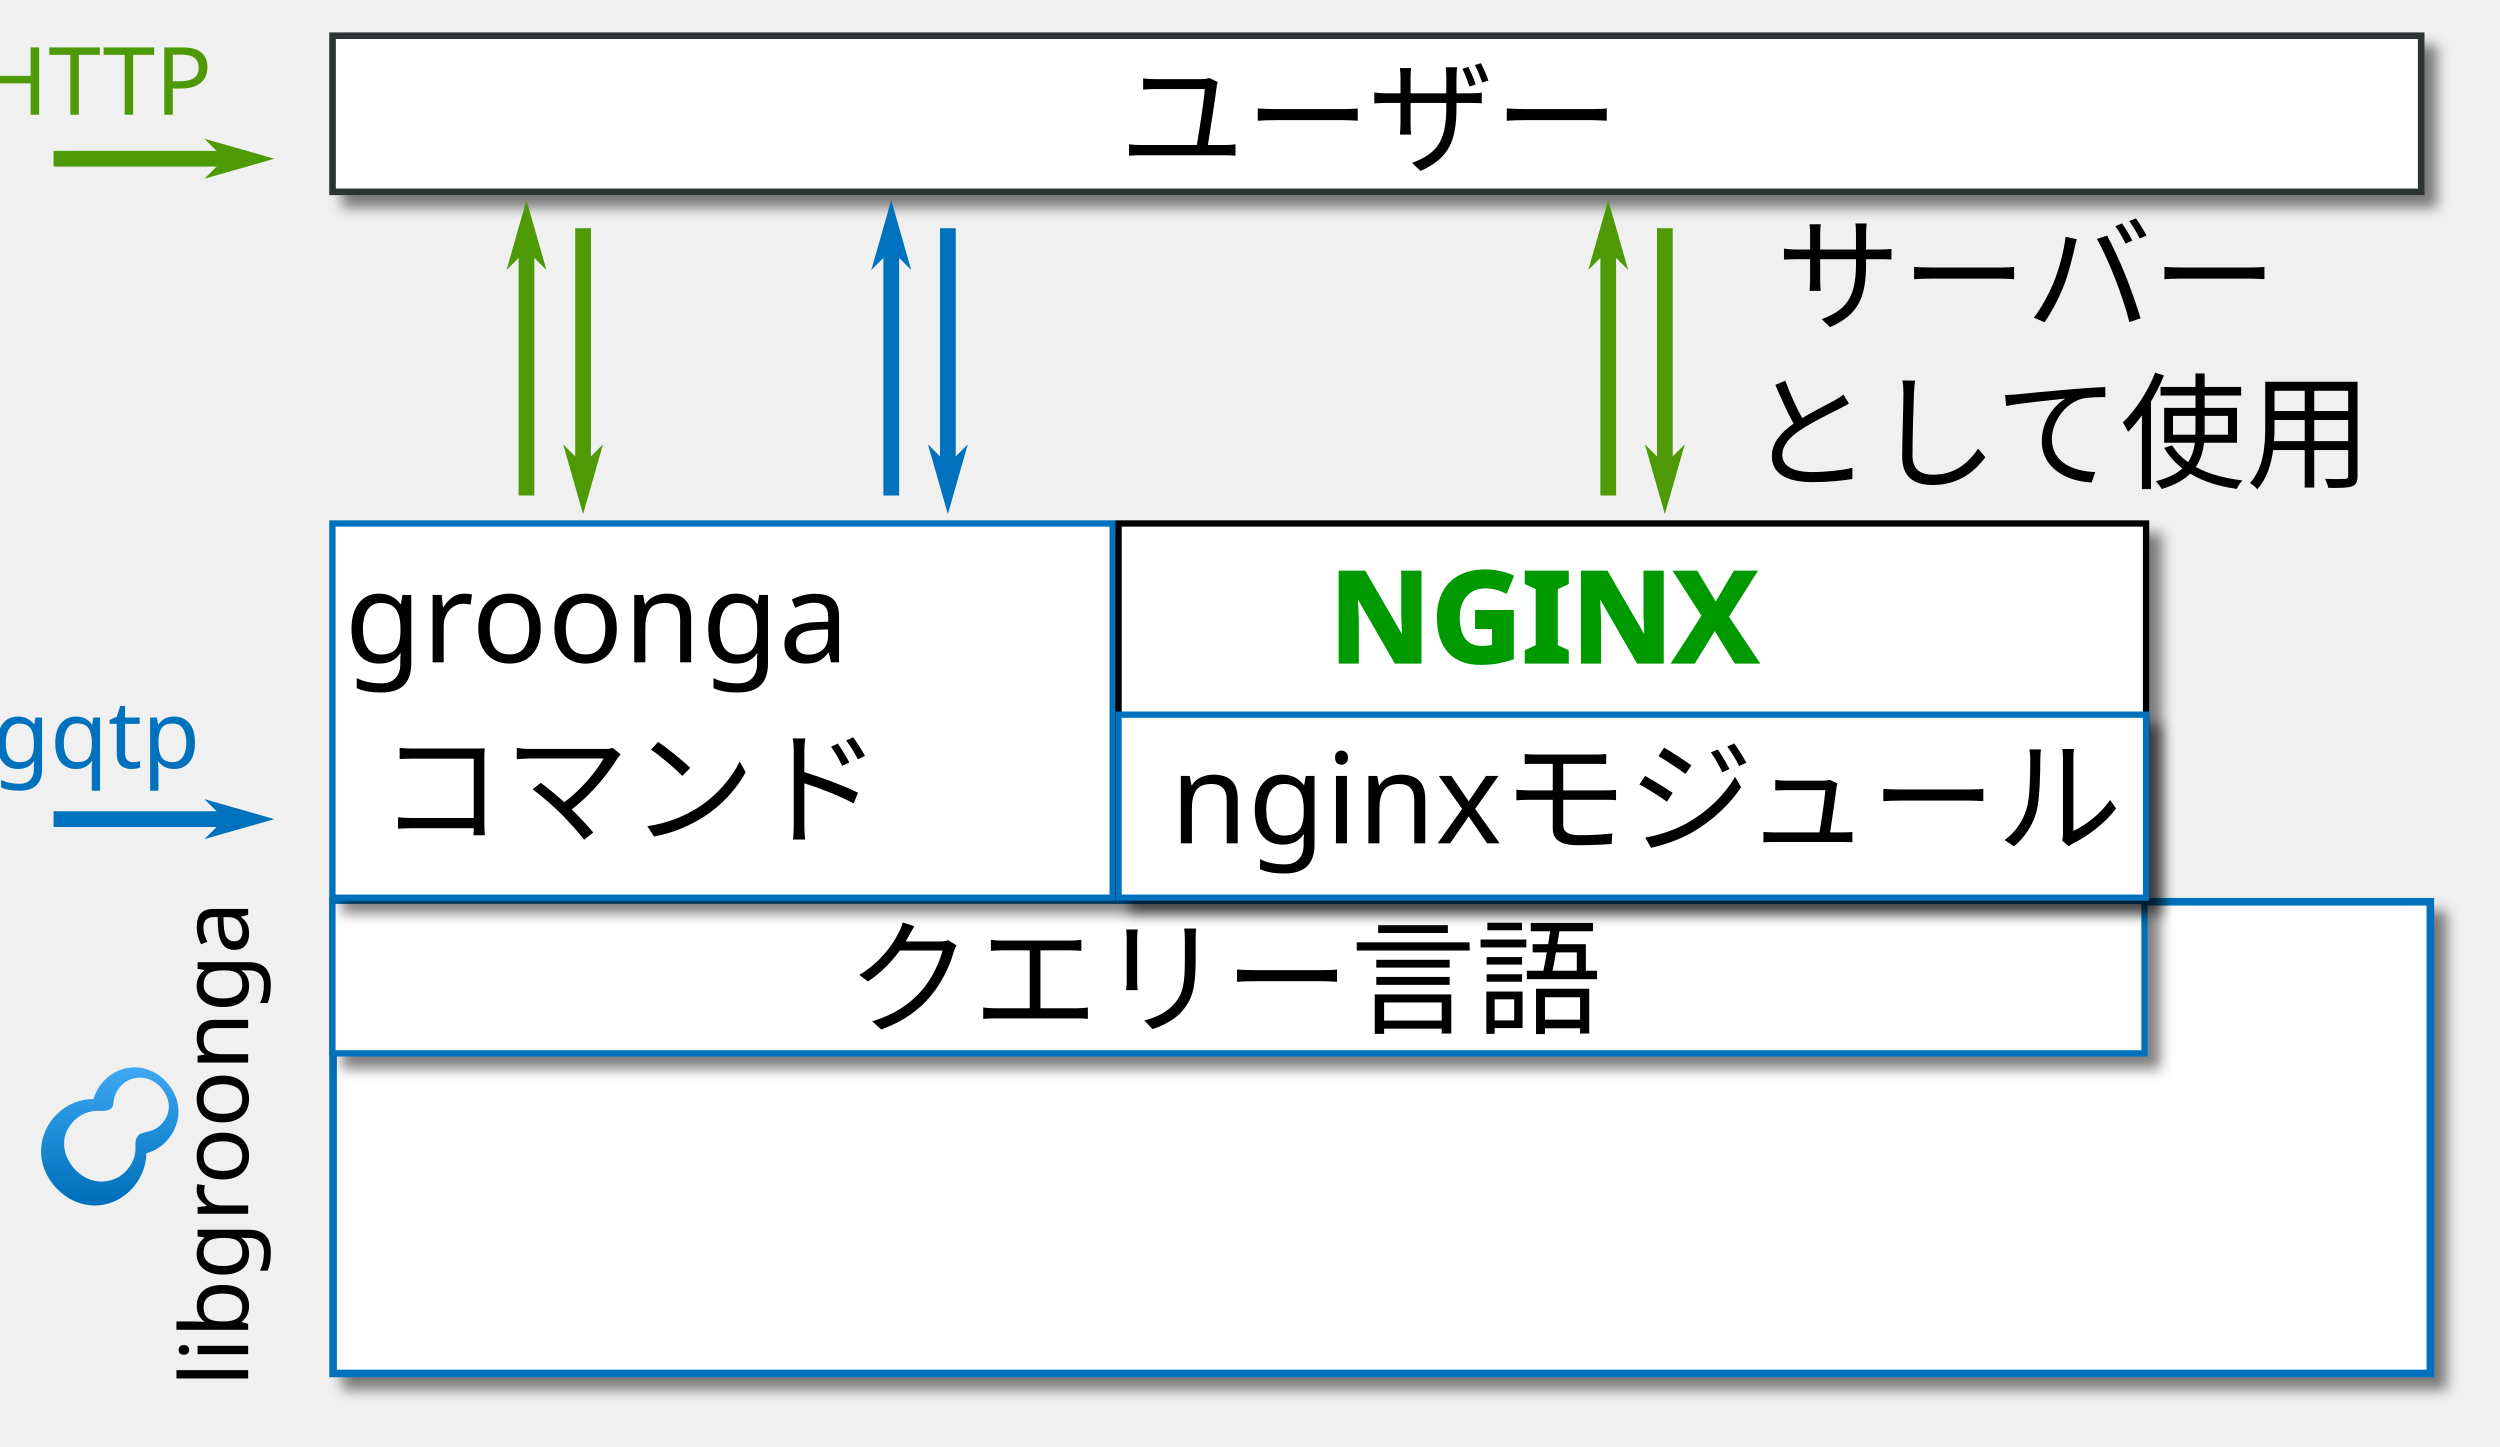
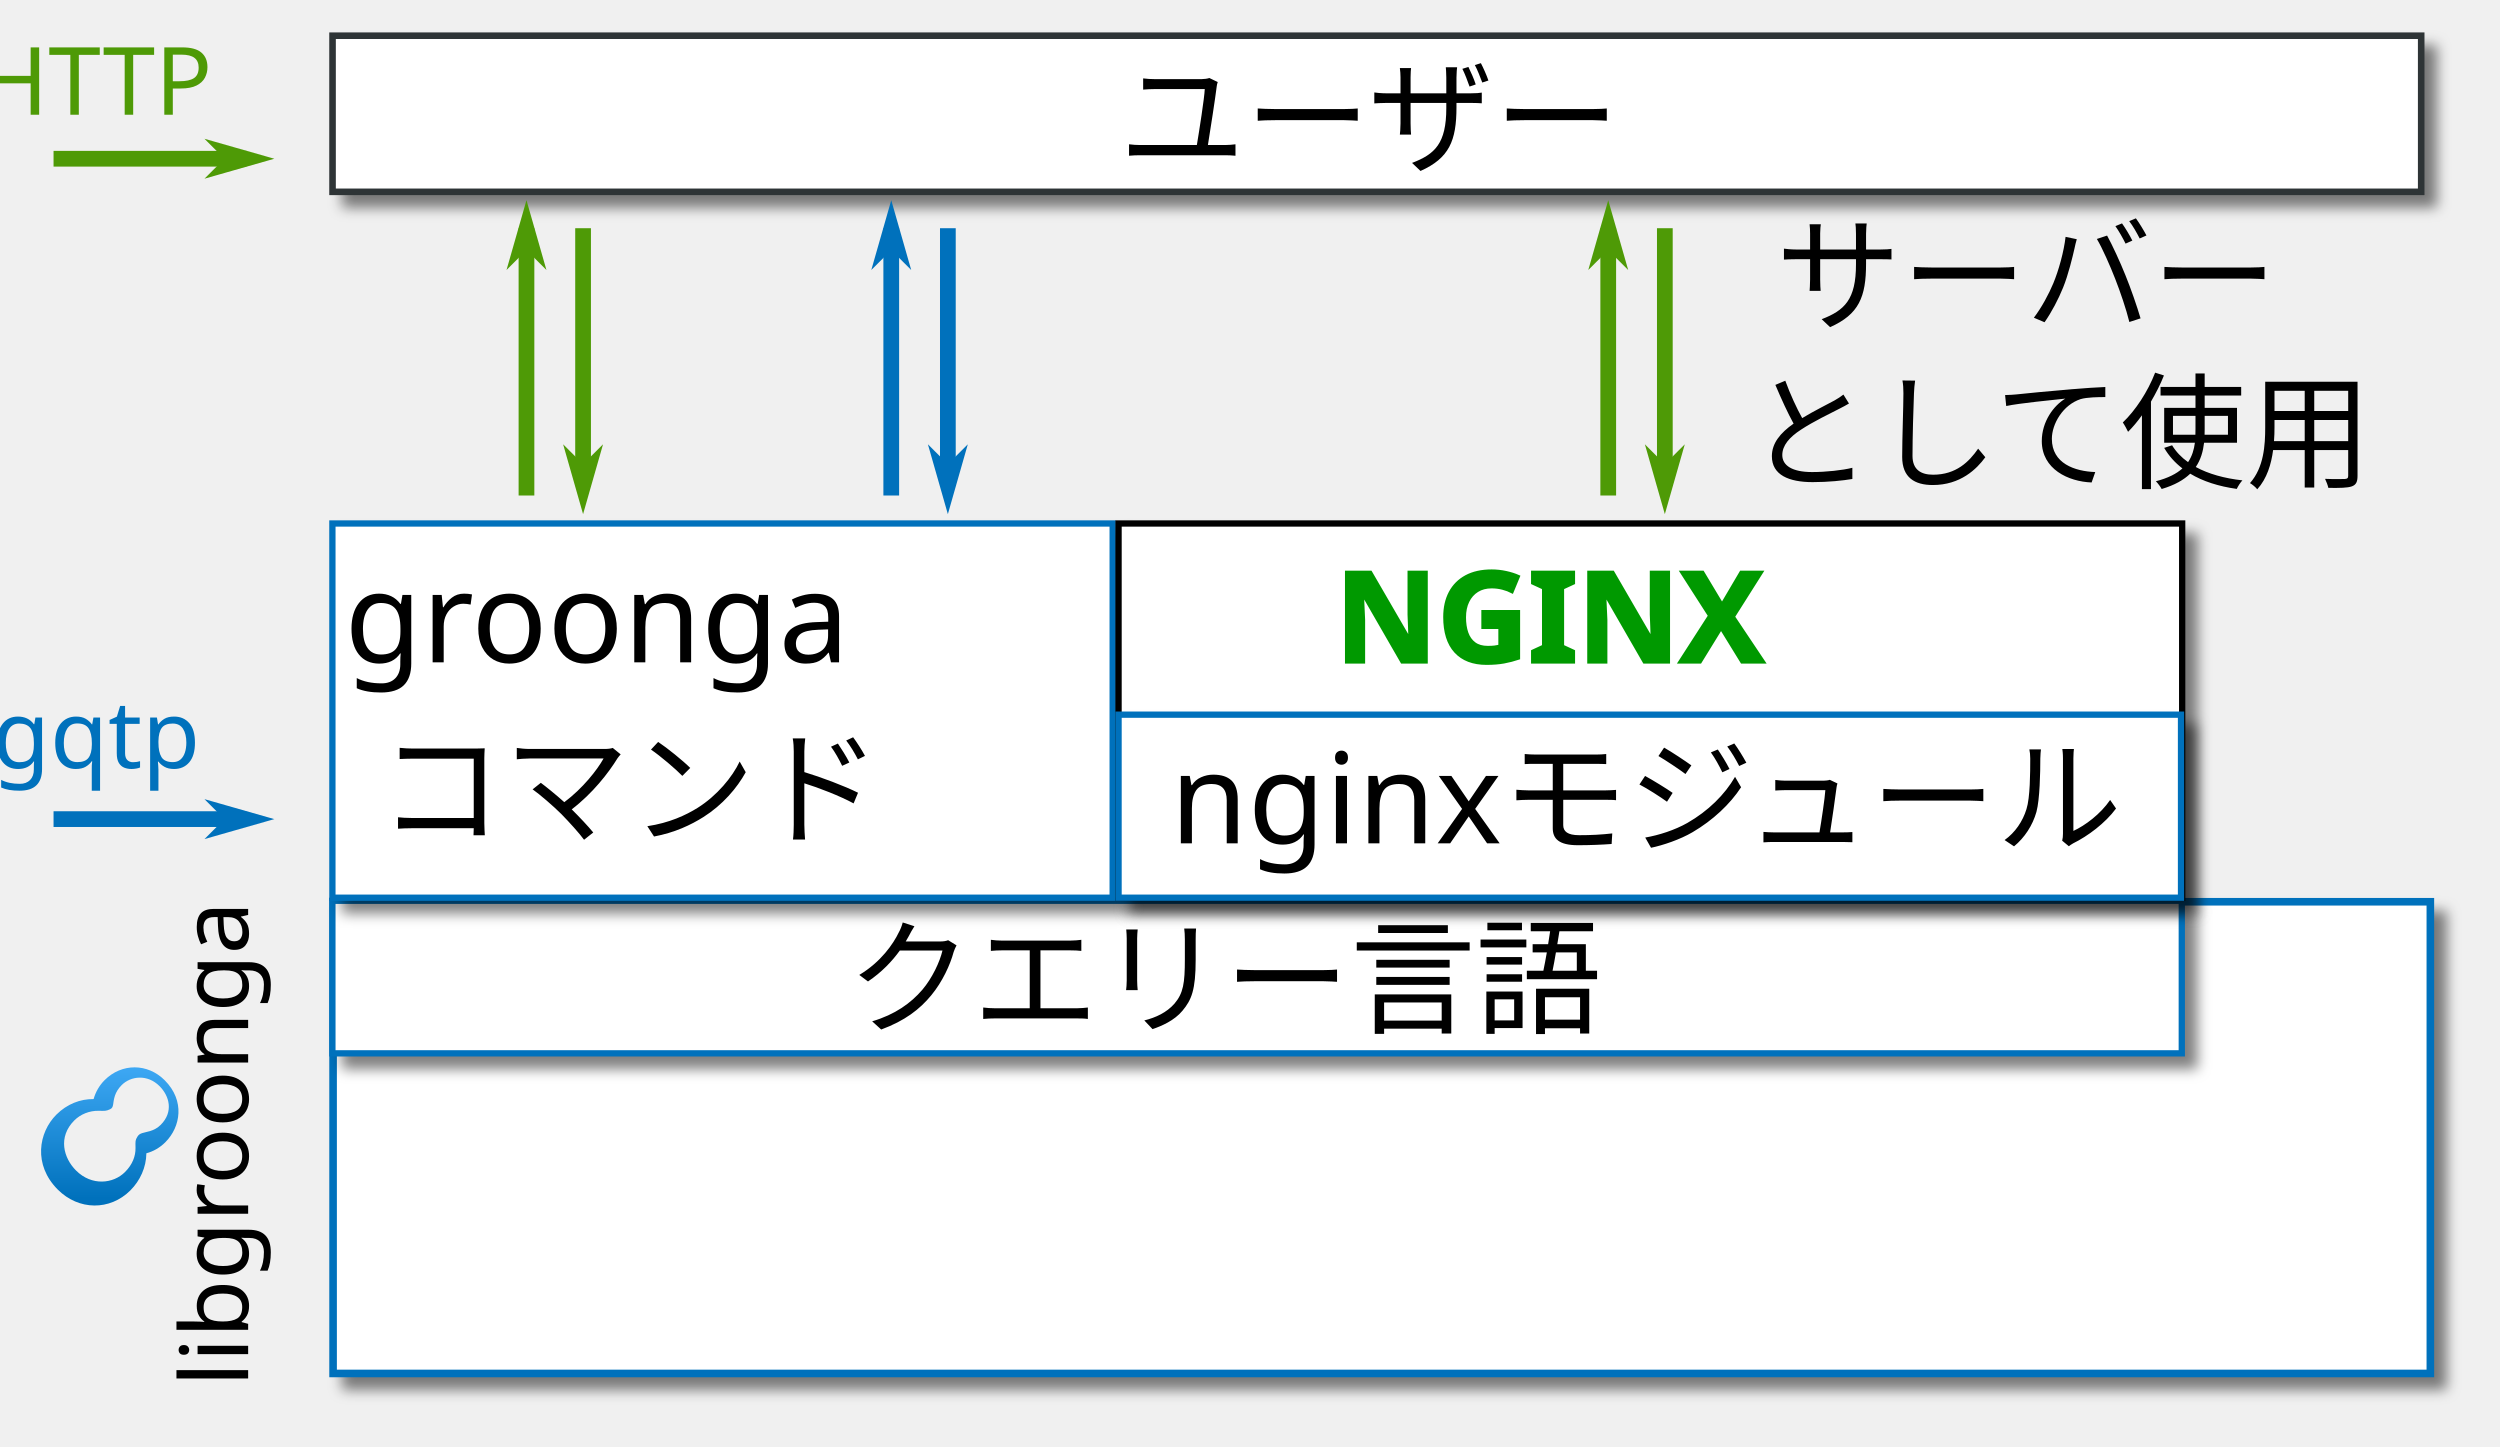
<svg xmlns="http://www.w3.org/2000/svg" xmlns:xlink="http://www.w3.org/1999/xlink" width="795" height="460" id="svg2" version="1.1">
  <defs id="defs4">
    <marker orient="auto" refY="0" refX="0" id="Arrow1Send" style="overflow:visible">
      <path id="path4041" d="M 0,0 5,-5 -12.5,0 5,5 0,0 z" style="fill-rule:evenodd;stroke:#000000;stroke-width:1pt;marker-start:none" transform="matrix(-0.2,0,0,-0.2,-1.2,0)" />
    </marker>
    <marker style="overflow:visible" id="Arrow1SendHTTP" refX="0" refY="0" orient="auto">
      <path transform="matrix(-0.2,0,0,-0.2,-1.2,0)" style="fill:#4e9a06;fill-rule:evenodd;stroke:#4e9a06;stroke-width:1pt;marker-start:none" d="M 0,0 5,-5 -12.5,0 5,5 0,0 z" id="path6054" />
    </marker>
    <marker orient="auto" refY="0" refX="0" id="Arrow1SendCLI" style="overflow:visible">
      <path id="path6066" d="M 0,0 5,-5 -12.5,0 5,5 0,0 z" style="fill:#8f5902;fill-rule:evenodd;stroke:#8f5902;stroke-width:1pt;marker-start:none" transform="matrix(-0.2,0,0,-0.2,-1.2,0)" />
    </marker>
    <marker style="overflow:visible" id="Arrow1Sendgqtp" refX="0" refY="0" orient="auto">
      <path transform="matrix(-0.2,0,0,-0.2,-1.2,0)" style="fill:#0071bc;fill-rule:evenodd;stroke:#0071bc;stroke-width:1pt;marker-start:none" d="M 0,0 5,-5 -12.5,0 5,5 0,0 z" id="path6070" />
    </marker>
    <marker orient="auto" refY="0" refX="0" id="Arrow1SendAPI" style="overflow:visible">
      <path id="path6062" d="M 0,0 5,-5 -12.5,0 5,5 0,0 z" style="fill:#a40000;fill-rule:evenodd;stroke:#a40000;stroke-width:1pt;marker-start:none" transform="matrix(-0.2,0,0,-0.2,-1.2,0)" />
    </marker>
    <marker orient="auto" refY="0" refX="0" id="Arrow1SendSQL" style="overflow:visible">
      <path id="path6058" d="M 0,0 5,-5 -12.5,0 5,5 0,0 z" style="fill:#ff931e;fill-rule:evenodd;stroke:#ff931e;stroke-width:1pt;marker-start:none" transform="matrix(-0.2,0,0,-0.2,-1.2,0)" />
    </marker>
    <marker orient="auto" refY="0" refX="0" id="Arrow1Lend" style="overflow:visible">
      <path id="path3840" d="M 0,0 5,-5 -12.5,0 5,5 0,0 z" style="fill-rule:evenodd;stroke:#000000;stroke-width:1pt;marker-start:none" transform="matrix(-0.8,0,0,-0.8,-10,0)" />
    </marker>
    <filter id="filter3755" width="1.5" height="1.5" x="-0.25" y="-0.25" color-interpolation-filters="sRGB">
      <feGaussianBlur id="feGaussianBlur3757" in="SourceAlpha" stdDeviation="2" result="blur" />
      <feColorMatrix id="feColorMatrix3759" result="bluralpha" type="matrix" values="1 0 0 0 0 0 1 0 0 0 0 0 1 0 0 0 0 0 0.5 0 " />
      <feOffset id="feOffset3761" in="bluralpha" dx="4" dy="4" result="offsetBlur" />
      <feMerge id="feMerge3763">
        <feMergeNode id="feMergeNode3765" in="offsetBlur" />
        <feMergeNode id="feMergeNode3767" in="SourceGraphic" />
      </feMerge>
    </filter>
    <filter id="filter5131" width="1.5" height="1.5" x="-0.25" y="-0.25" color-interpolation-filters="sRGB">
      <feGaussianBlur id="feGaussianBlur5133" in="SourceAlpha" stdDeviation="2" result="blur" />
      <feColorMatrix id="feColorMatrix5135" result="bluralpha" type="matrix" values="1 0 0 0 0 0 1 0 0 0 0 0 1 0 0 0 0 0 0.5 0 " />
      <feOffset id="feOffset5137" in="bluralpha" dx="4" dy="4" result="offsetBlur" />
      <feMerge id="feMerge5139">
        <feMergeNode id="feMergeNode5141" in="offsetBlur" />
        <feMergeNode id="feMergeNode5143" in="SourceGraphic" />
      </feMerge>
    </filter>
    <filter id="filter5180" width="1.5" height="1.5" x="-0.25" y="-0.25" color-interpolation-filters="sRGB">
      <feGaussianBlur id="feGaussianBlur5182" in="SourceAlpha" stdDeviation="2" result="blur" />
      <feColorMatrix id="feColorMatrix5184" result="bluralpha" type="matrix" values="1 0 0 0 0 0 1 0 0 0 0 0 1 0 0 0 0 0 0.5 0 " />
      <feOffset id="feOffset5186" in="bluralpha" dx="4" dy="4" result="offsetBlur" />
      <feMerge id="feMerge5188">
        <feMergeNode id="feMergeNode5190" in="offsetBlur" />
        <feMergeNode id="feMergeNode5192" in="SourceGraphic" />
      </feMerge>
    </filter>
    <filter id="filter5194" width="1.5" height="1.5" x="-0.25" y="-0.25" color-interpolation-filters="sRGB">
      <feGaussianBlur id="feGaussianBlur5196" in="SourceAlpha" stdDeviation="2" result="blur" />
      <feColorMatrix id="feColorMatrix5198" result="bluralpha" type="matrix" values="1 0 0 0 0 0 1 0 0 0 0 0 1 0 0 0 0 0 0.5 0 " />
      <feOffset id="feOffset5200" in="bluralpha" dx="4" dy="4" result="offsetBlur" />
      <feMerge id="feMerge5202">
        <feMergeNode id="feMergeNode5204" in="offsetBlur" />
        <feMergeNode id="feMergeNode5206" in="SourceGraphic" />
      </feMerge>
    </filter>
    <filter id="filter5222" width="1.5" height="1.5" x="-0.25" y="-0.25" color-interpolation-filters="sRGB">
      <feGaussianBlur id="feGaussianBlur5224" in="SourceAlpha" stdDeviation="2" result="blur" />
      <feColorMatrix id="feColorMatrix5226" result="bluralpha" type="matrix" values="1 0 0 0 0 0 1 0 0 0 0 0 1 0 0 0 0 0 0.5 0 " />
      <feOffset id="feOffset5228" in="bluralpha" dx="4" dy="4" result="offsetBlur" />
      <feMerge id="feMerge5230">
        <feMergeNode id="feMergeNode5232" in="offsetBlur" />
        <feMergeNode id="feMergeNode5234" in="SourceGraphic" />
      </feMerge>
    </filter>
    <filter id="filter5236" width="1.5" height="1.5" x="-0.25" y="-0.25" color-interpolation-filters="sRGB">
      <feGaussianBlur id="feGaussianBlur5238" in="SourceAlpha" stdDeviation="2" result="blur" />
      <feColorMatrix id="feColorMatrix5240" result="bluralpha" type="matrix" values="1 0 0 0 0 0 1 0 0 0 0 0 1 0 0 0 0 0 0.5 0 " />
      <feOffset id="feOffset5242" in="bluralpha" dx="4" dy="4" result="offsetBlur" />
      <feMerge id="feMerge5244">
        <feMergeNode id="feMergeNode5246" in="offsetBlur" />
        <feMergeNode id="feMergeNode5248" in="SourceGraphic" />
      </feMerge>
    </filter>
    <filter id="filter5250" width="1.5" height="1.5" x="-0.25" y="-0.25" color-interpolation-filters="sRGB">
      <feGaussianBlur id="feGaussianBlur5252" in="SourceAlpha" stdDeviation="2" result="blur" />
      <feColorMatrix id="feColorMatrix5254" result="bluralpha" type="matrix" values="1 0 0 0 0 0 1 0 0 0 0 0 1 0 0 0 0 0 0.5 0 " />
      <feOffset id="feOffset5256" in="bluralpha" dx="4" dy="4" result="offsetBlur" />
      <feMerge id="feMerge5258">
        <feMergeNode id="feMergeNode5260" in="offsetBlur" />
        <feMergeNode id="feMergeNode5262" in="SourceGraphic" />
      </feMerge>
    </filter>
    <filter id="filter5268" width="1.5" height="1.5" x="-0.25" y="-0.25" color-interpolation-filters="sRGB">
      <feGaussianBlur id="feGaussianBlur5270" in="SourceAlpha" stdDeviation="2" result="blur" />
      <feColorMatrix id="feColorMatrix5272" result="bluralpha" type="matrix" values="1 0 0 0 0 0 1 0 0 0 0 0 1 0 0 0 0 0 0.5 0 " />
      <feOffset id="feOffset5274" in="bluralpha" dx="4" dy="4" result="offsetBlur" />
      <feMerge id="feMerge5276">
        <feMergeNode id="feMergeNode5278" in="offsetBlur" />
        <feMergeNode id="feMergeNode5280" in="SourceGraphic" />
      </feMerge>
    </filter>
    <clipPath id="clipPath3179" clipPathUnits="userSpaceOnUse">
      <path id="path3181" d="m 0,0 2352.62,0 0,1744 L 0,1744 0,0 z" />
    </clipPath>
    <filter id="filter3347" width="1.5" height="1.5" x="-0.25" y="-0.25" color-interpolation-filters="sRGB">
      <feGaussianBlur id="feGaussianBlur3349" in="SourceAlpha" stdDeviation="2" result="blur" />
      <feColorMatrix id="feColorMatrix3351" result="bluralpha" type="matrix" values="1 0 0 0 0 0 1 0 0 0 0 0 1 0 0 0 0 0 0.5 0 " />
      <feOffset id="feOffset3353" in="bluralpha" dx="4" dy="4" result="offsetBlur" />
      <feMerge id="feMerge3355">
        <feMergeNode id="feMergeNode3357" in="offsetBlur" />
        <feMergeNode id="feMergeNode3359" in="SourceGraphic" />
      </feMerge>
    </filter>
    <filter id="filter4173" width="1.5" height="1.5" x="-0.25" y="-0.25" color-interpolation-filters="sRGB">
      <feGaussianBlur id="feGaussianBlur4175" in="SourceAlpha" stdDeviation="2" result="blur" />
      <feColorMatrix id="feColorMatrix4177" result="bluralpha" type="matrix" values="1 0 0 0 0 0 1 0 0 0 0 0 1 0 0 0 0 0 0.5 0 " />
      <feOffset id="feOffset4179" in="bluralpha" dx="4" dy="4" result="offsetBlur" />
      <feMerge id="feMerge4181">
        <feMergeNode id="feMergeNode4183" in="offsetBlur" />
        <feMergeNode id="feMergeNode4185" in="SourceGraphic" />
      </feMerge>
    </filter>
    <filter id="filter4197" width="1.5" height="1.5" x="-0.25" y="-0.25" color-interpolation-filters="sRGB">
      <feGaussianBlur id="feGaussianBlur4199" in="SourceAlpha" stdDeviation="2" result="blur" />
      <feColorMatrix id="feColorMatrix4201" result="bluralpha" type="matrix" values="1 0 0 0 0 0 1 0 0 0 0 0 1 0 0 0 0 0 0.5 0 " />
      <feOffset id="feOffset4203" in="bluralpha" dx="4" dy="4" result="offsetBlur" />
      <feMerge id="feMerge4205">
        <feMergeNode id="feMergeNode4207" in="offsetBlur" />
        <feMergeNode id="feMergeNode4209" in="SourceGraphic" />
      </feMerge>
    </filter>
    <filter id="filter4276" width="1.5" height="1.5" x="-0.25" y="-0.25" color-interpolation-filters="sRGB">
      <feGaussianBlur id="feGaussianBlur4278" in="SourceAlpha" stdDeviation="2" result="blur" />
      <feColorMatrix id="feColorMatrix4280" result="bluralpha" type="matrix" values="1 0 0 0 0 0 1 0 0 0 0 0 1 0 0 0 0 0 0.5 0 " />
      <feOffset id="feOffset4282" in="bluralpha" dx="4" dy="4" result="offsetBlur" />
      <feMerge id="feMerge4284">
        <feMergeNode id="feMergeNode4286" in="offsetBlur" />
        <feMergeNode id="feMergeNode4288" in="SourceGraphic" />
      </feMerge>
    </filter>
    <filter id="filter3171" width="1.5" height="1.5" x="-0.25" y="-0.25" color-interpolation-filters="sRGB">
      <feGaussianBlur id="feGaussianBlur3173" in="SourceAlpha" stdDeviation="2" result="blur" />
      <feColorMatrix id="feColorMatrix3175" result="bluralpha" type="matrix" values="1 0 0 0 0 0 1 0 0 0 0 0 1 0 0 0 0 0 0.5 0 " />
      <feOffset id="feOffset3177" in="bluralpha" dx="4" dy="4" result="offsetBlur" />
      <feMerge id="feMerge3179">
        <feMergeNode id="feMergeNode3181" in="offsetBlur" />
        <feMergeNode id="feMergeNode3183" in="SourceGraphic" />
      </feMerge>
    </filter>
    <filter id="filter3185" width="1.5" height="1.5" x="-0.25" y="-0.25" color-interpolation-filters="sRGB">
      <feGaussianBlur id="feGaussianBlur3187" in="SourceAlpha" stdDeviation="2" result="blur" />
      <feColorMatrix id="feColorMatrix3189" result="bluralpha" type="matrix" values="1 0 0 0 0 0 1 0 0 0 0 0 1 0 0 0 0 0 0.5 0 " />
      <feOffset id="feOffset3191" in="bluralpha" dx="4" dy="4" result="offsetBlur" />
      <feMerge id="feMerge3193">
        <feMergeNode id="feMergeNode3195" in="offsetBlur" />
        <feMergeNode id="feMergeNode3197" in="SourceGraphic" />
      </feMerge>
    </filter>
    <linearGradient y2="137.38" x2="223.617" y1="76.356" x1="223.617" gradientUnits="userSpaceOnUse" id="SVGID_1_" gradientTransform="translate(-419.6267,208.8676)">
      <stop id="stop160" style="stop-color:#3FA9F5" offset="0" />
      <stop id="stop162" style="stop-color:#0071BC" offset="1" />
    </linearGradient>
    <linearGradient y2="505.118" x2="147.717" y1="437.059" x1="147.717" gradientUnits="userSpaceOnUse" id="SVGID_13_">
      <stop id="stop4080" style="stop-color:#3FA9F5" offset="0" />
      <stop id="stop4082" style="stop-color:#0071BC" offset="1" />
    </linearGradient>
    <linearGradient y2="137.38" x2="223.617" y1="76.356" x1="223.617" gradientTransform="matrix(3.024093,0,0,3.024093,-289.3905,88.16759)" gradientUnits="userSpaceOnUse" id="linearGradient2994" xlink:href="#SVGID_1_-0" />
    <linearGradient y2="137.38" x2="223.617" y1="76.356" x1="223.617" gradientUnits="userSpaceOnUse" id="SVGID_1_-0" gradientTransform="translate(-419.6267,208.8676)">
      <stop id="stop160-4" style="stop-color:#3FA9F5" offset="0" />
      <stop id="stop162-7" style="stop-color:#0071BC" offset="1" />
    </linearGradient>
    <linearGradient y2="228.218" x2="223.617" y1="166.224" x1="223.617" gradientUnits="userSpaceOnUse" id="SVGID_2_" gradientTransform="translate(405.0395,235.7537)">
      <stop id="stop3925" style="stop-color:#F8BB5E" offset="0" />
      <stop id="stop3927" style="stop-color:#FF931E" offset="1" />
    </linearGradient>
    <linearGradient y2="403.228" x2="223.617" y1="340.418" x1="223.617" gradientUnits="userSpaceOnUse" id="SVGID_4_" gradientTransform="translate(279.8537,93.65415)">
      <stop id="stop3959" style="stop-color:#AE0000" offset="0" />
      <stop id="stop3961" style="stop-color:#740000" offset="1" />
    </linearGradient>
  </defs>
  <g id="layer1" transform="translate(0,-592.3622)">
    <rect style="fill:#ffffff;fill-opacity:1;stroke:#0071bc;stroke-width:2.414;stroke-miterlimit:4;stroke-opacity:1;stroke-dasharray:none;filter:url(#filter5131)" id="rect2985" width="666.93" height="150" x="105.92" y="879.12" rx="0" ry="0" />
    <text xml:space="preserve" style="font-size:30px;font-style:normal;font-weight:normal;line-height:125%;letter-spacing:0px;word-spacing:0px;fill:#000000;fill-opacity:1;stroke:none;font-family:Sans" x="-1033.263" y="78.91" id="text3769" transform="matrix(0,-1,1,0,0,0)">
      <tspan id="tspan3771" x="-1033.263" y="78.91">libgroonga</tspan>
    </text>
    <text xml:space="preserve" style="font-size:30px;font-style:normal;font-weight:normal;text-align:center;line-height:125%;letter-spacing:0px;word-spacing:0px;text-anchor:middle;fill:#0071bc;fill-opacity:1;stroke:none;font-family:Sans" x="50.055" y="836.607" id="text4476">
      <tspan id="tspan4478" x="50.055" y="836.607">gqtp</tspan>
    </text>
-     <rect style="fill:#ffffff;fill-opacity:1;stroke:#0071bc;stroke-width:2;stroke-miterlimit:4;stroke-opacity:1;stroke-dasharray:none;filter:url(#filter5180)" id="rect3797" width="576.248" height="48.518" x="105.701" y="878.808" />
+     <rect style="fill:#ffffff;fill-opacity:1;stroke:#0071bc;stroke-width:2;stroke-miterlimit:4;stroke-opacity:1;stroke-dasharray:none;filter:url(#filter5180)" id="rect3797" width="588.107" height="48.518" x="105.701" y="878.808" />
    <text xml:space="preserve" style="font-size:40px;font-style:normal;font-weight:normal;line-height:125%;letter-spacing:0px;word-spacing:0px;fill:#000000;fill-opacity:1;stroke:none;font-family:Sans" x="269.299" y="917.988" id="text3818">
      <tspan id="tspan3820" x="269.299" y="917.988">クエリー言語</tspan>
    </text>
    <rect y="758.833" x="105.701" height="119" width="248.131" id="rect3822" style="fill:#ffffff;fill-opacity:1;stroke:#0071bc;stroke-width:2;stroke-miterlimit:4;stroke-opacity:1;stroke-dasharray:none;filter:url(#filter3171)" />
    <text xml:space="preserve" style="font-size:40px;font-style:normal;font-variant:normal;font-weight:normal;font-stretch:normal;text-align:center;line-height:125%;letter-spacing:0px;word-spacing:0px;writing-mode:lr-tb;text-anchor:middle;fill:#000000;fill-opacity:1;stroke:none;font-family:Sans;-inkscape-font-specification:Sans" x="226.217" y="802.986" id="text3824">
      <tspan id="tspan3826" x="226.217" y="802.986">groonga</tspan>
      <tspan x="226.217" y="857.61" id="tspan3828">コマンド</tspan>
    </text>
    <text xml:space="preserve" style="font-size:30px;font-style:normal;font-weight:normal;text-align:center;line-height:125%;letter-spacing:0px;word-spacing:0px;text-anchor:middle;fill:#4e9a06;fill-opacity:1;stroke:none;font-family:Sans" x="49.82" y="628.85" id="text4554">
      <tspan id="tspan4556" x="49.82" y="628.85">HTTP</tspan>
    </text>
    <g id="g5112" transform="translate(-295.2521,595.3553)" style="filter:url(#filter3185)">
      <rect y="8.362" x="401" height="49.646" width="664.192" id="rect4480" style="fill:#ffffff;fill-opacity:1;stroke:#2e3436;stroke-width:2.093;stroke-miterlimit:4;stroke-opacity:1;stroke-dasharray:none" ry="0" />
      <text id="text4482" y="48.811" x="651.133" style="font-size:40px;font-style:normal;font-weight:normal;line-height:125%;letter-spacing:0px;word-spacing:0px;fill:#000000;fill-opacity:1;stroke:none;font-family:Sans" xml:space="preserve">
        <tspan y="48.811" x="651.133" id="tspan4484">ユーザー</tspan>
      </text>
    </g>
    <path id="path3229" d="m 283.419,749.935 0,-85" style="fill:none;stroke:#0071bc;stroke-width:5;stroke-linecap:butt;stroke-linejoin:miter;stroke-miterlimit:4;stroke-opacity:1;stroke-dasharray:none;marker-end:url(#Arrow1Sendgqtp)" />
    <path id="path3231" d="m 301.419,664.935 0,82" style="fill:none;stroke:#0071bc;stroke-width:5;stroke-linecap:butt;stroke-linejoin:miter;stroke-miterlimit:4;stroke-opacity:1;stroke-dasharray:none;marker-end:url(#Arrow1Sendgqtp)" />
    <path style="fill:none;stroke:#4e9a06;stroke-width:5;stroke-linecap:butt;stroke-linejoin:miter;stroke-miterlimit:4;stroke-opacity:1;stroke-dasharray:none;marker-end:url(#Arrow1SendHTTP)" d="m 167.419,749.935 0,-85" id="path3235" />
    <path style="fill:none;stroke:#4e9a06;stroke-width:5;stroke-linecap:butt;stroke-linejoin:miter;stroke-miterlimit:4;stroke-opacity:1;stroke-dasharray:none;marker-end:url(#Arrow1SendHTTP)" d="m 185.419,664.935 0,82" id="path3237" />
    <path style="fill:none;stroke:#4e9a06;stroke-width:5;stroke-linecap:butt;stroke-linejoin:miter;stroke-miterlimit:4;stroke-opacity:1;stroke-dasharray:none;marker-end:url(#Arrow1SendHTTP);fill-opacity:1" d="m 17.028,642.841 61.283,0" id="path6050" />
    <path style="fill:none;stroke:#0071bc;stroke-width:5;stroke-linecap:butt;stroke-linejoin:miter;stroke-miterlimit:4;stroke-opacity:1;stroke-dasharray:none;marker-end:url(#Arrow1Sendgqtp)" d="m 17.028,852.841 61.283,0" id="path6078" />
    <g transform="matrix(0.2302197,0,0,0.2302197,-54.15206,857.4173)" id="layer1-9">
      <path id="path164-4" d="m 379.729,340.661 c -7.067,7.064 -12.426,16.155 -15.217,26.171 -18.374,-0.281 -36.806,6.874 -51.431,21.501 -24.622,24.619 -32.279,69.291 2.017,103.584 28.856,28.859 71.952,29.294 100.234,1.007 13.37,-13.379 21.882,-31.771 22.067,-51.228 9.496,-2.525 18.523,-7.581 26.219,-15.269 21.036,-21.045 27.477,-57.213 -0.94,-85.636 -23.688,-23.679 -59.351,-23.73 -82.948,-0.13 z m 77.483,61.758 c -4.037,4.046 -9.208,7.028 -14.915,8.661 -9.154,2.622 -14.083,2.35 -17.231,7.606 -3.148,5.247 -2.8,5.867 -2.661,15.707 0.169,11.156 -4.031,22.72 -14.555,33.25 -16.088,16.082 -45.785,19.669 -67.637,-2.18 -17.216,-17.219 -25.297,-46.202 -2.353,-69.146 8.516,-8.507 20.763,-13.539 33.64,-13.312 8.954,0.16 9.998,0.487 15.762,-2.129 5.773,-2.628 3.272,-8.464 6.72,-18.765 1.681,-5.02 4.672,-9.961 9.35,-14.649 12.477,-12.477 35.445,-15.338 52.271,1.485 13.708,13.714 19.521,35.56 1.609,53.472 z" style="fill:url(#linearGradient2994)" />
    </g>
    <text xml:space="preserve" style="font-size:40px;font-style:normal;font-variant:normal;font-weight:500;font-stretch:normal;text-align:center;line-height:125%;letter-spacing:0px;word-spacing:0px;writing-mode:lr-tb;text-anchor:middle;fill:#000000;fill-opacity:1;stroke:none;font-family:'M+ 1p';-inkscape-font-specification:'M+ 1p Medium'" x="680.811" y="694.557" id="text3434">
      <tspan x="680.811" y="694.557" id="tspan3442">サーバー</tspan>
      <tspan x="680.811" y="744.557" id="tspan3341">として使用</tspan>
    </text>
-     <rect style="fill:#ffffff;fill-opacity:1;stroke:#000000;stroke-width:2;stroke-miterlimit:4;stroke-opacity:1;stroke-dasharray:none;filter:url(#filter3171)" id="rect4350" width="326.744" height="119" x="355.701" y="758.833" />
+     <rect style="fill:#ffffff;fill-opacity:1;stroke:#000000;stroke-width:2;stroke-miterlimit:4;stroke-opacity:1;stroke-dasharray:none;filter:url(#filter3171)" id="rect4350" width="338.232" height="119" x="355.701" y="758.833" />
    <path id="path4352" d="m 511.419,749.935 0,-85" style="fill:none;stroke:#4e9a06;stroke-width:5;stroke-linecap:butt;stroke-linejoin:miter;stroke-miterlimit:4;stroke-opacity:1;stroke-dasharray:none;marker-end:url(#Arrow1SendHTTP)" />
    <path id="path4354" d="m 529.419,664.935 0,82" style="fill:none;stroke:#4e9a06;stroke-width:5;stroke-linecap:butt;stroke-linejoin:miter;stroke-miterlimit:4;stroke-opacity:1;stroke-dasharray:none;marker-end:url(#Arrow1SendHTTP)" />
-     <text id="text5166" y="802.89" x="516.729" style="font-size:40px;font-style:normal;font-variant:normal;font-weight:900;font-stretch:normal;text-align:center;line-height:125%;letter-spacing:0px;word-spacing:0px;writing-mode:lr-tb;text-anchor:middle;fill:#000000;fill-opacity:1;stroke:#009900;stroke-opacity:1;font-family:'M+ 1p';-inkscape-font-specification:'M+ 1p Heavy'" xml:space="preserve">
-       <tspan id="tspan5170" y="802.89" x="516.729" style="font-size:40px;font-style:normal;font-variant:normal;font-weight:900;font-stretch:normal;text-align:center;line-height:125%;writing-mode:lr-tb;text-anchor:middle;fill:#009900;fill-opacity:1;stroke:#009900;stroke-opacity:1;font-family:'M+ 1p';-inkscape-font-specification:'M+ 1p Heavy'">NGINX</tspan>
-     </text>
-     <rect y="819.626" x="355.701" height="58.206" width="326.744" id="rect5174" style="fill:#ffffff;fill-opacity:1;stroke:#0071bc;stroke-width:2;stroke-miterlimit:4;stroke-opacity:1;stroke-dasharray:none;filter:url(#filter3171)" />
+     <text id="text5166" y="802.89" x="518.729" style="font-size:40px;font-style:normal;font-variant:normal;font-weight:900;font-stretch:normal;text-align:center;line-height:125%;letter-spacing:0px;word-spacing:0px;writing-mode:lr-tb;text-anchor:middle;fill:#000000;fill-opacity:1;stroke:#009900;stroke-opacity:1;font-family:'M+ 1p';-inkscape-font-specification:'M+ 1p Heavy'" xml:space="preserve">
+       <tspan id="tspan5170" y="802.89" x="518.729" style="font-size:40px;font-style:normal;font-variant:normal;font-weight:900;font-stretch:normal;text-align:center;line-height:125%;writing-mode:lr-tb;text-anchor:middle;fill:#009900;fill-opacity:1;stroke:#009900;stroke-opacity:1;font-family:'M+ 1p';-inkscape-font-specification:'M+ 1p Heavy'">NGINX</tspan>
+     </text>
+     <rect y="819.626" x="355.701" height="58.206" width="337.861" id="rect5174" style="fill:#ffffff;fill-opacity:1;stroke:#0071bc;stroke-width:2;stroke-miterlimit:4;stroke-opacity:1;stroke-dasharray:none;filter:url(#filter3171)" />
    <text xml:space="preserve" style="font-size:40px;font-style:normal;font-weight:normal;line-height:125%;letter-spacing:0px;word-spacing:0px;fill:#000000;fill-opacity:1;stroke:none;font-family:Sans" x="372.1" y="860.547" id="text5176">
      <tspan id="tspan5178" x="372.1" y="860.547">nginxモジュール</tspan>
    </text>
  </g>
</svg>
